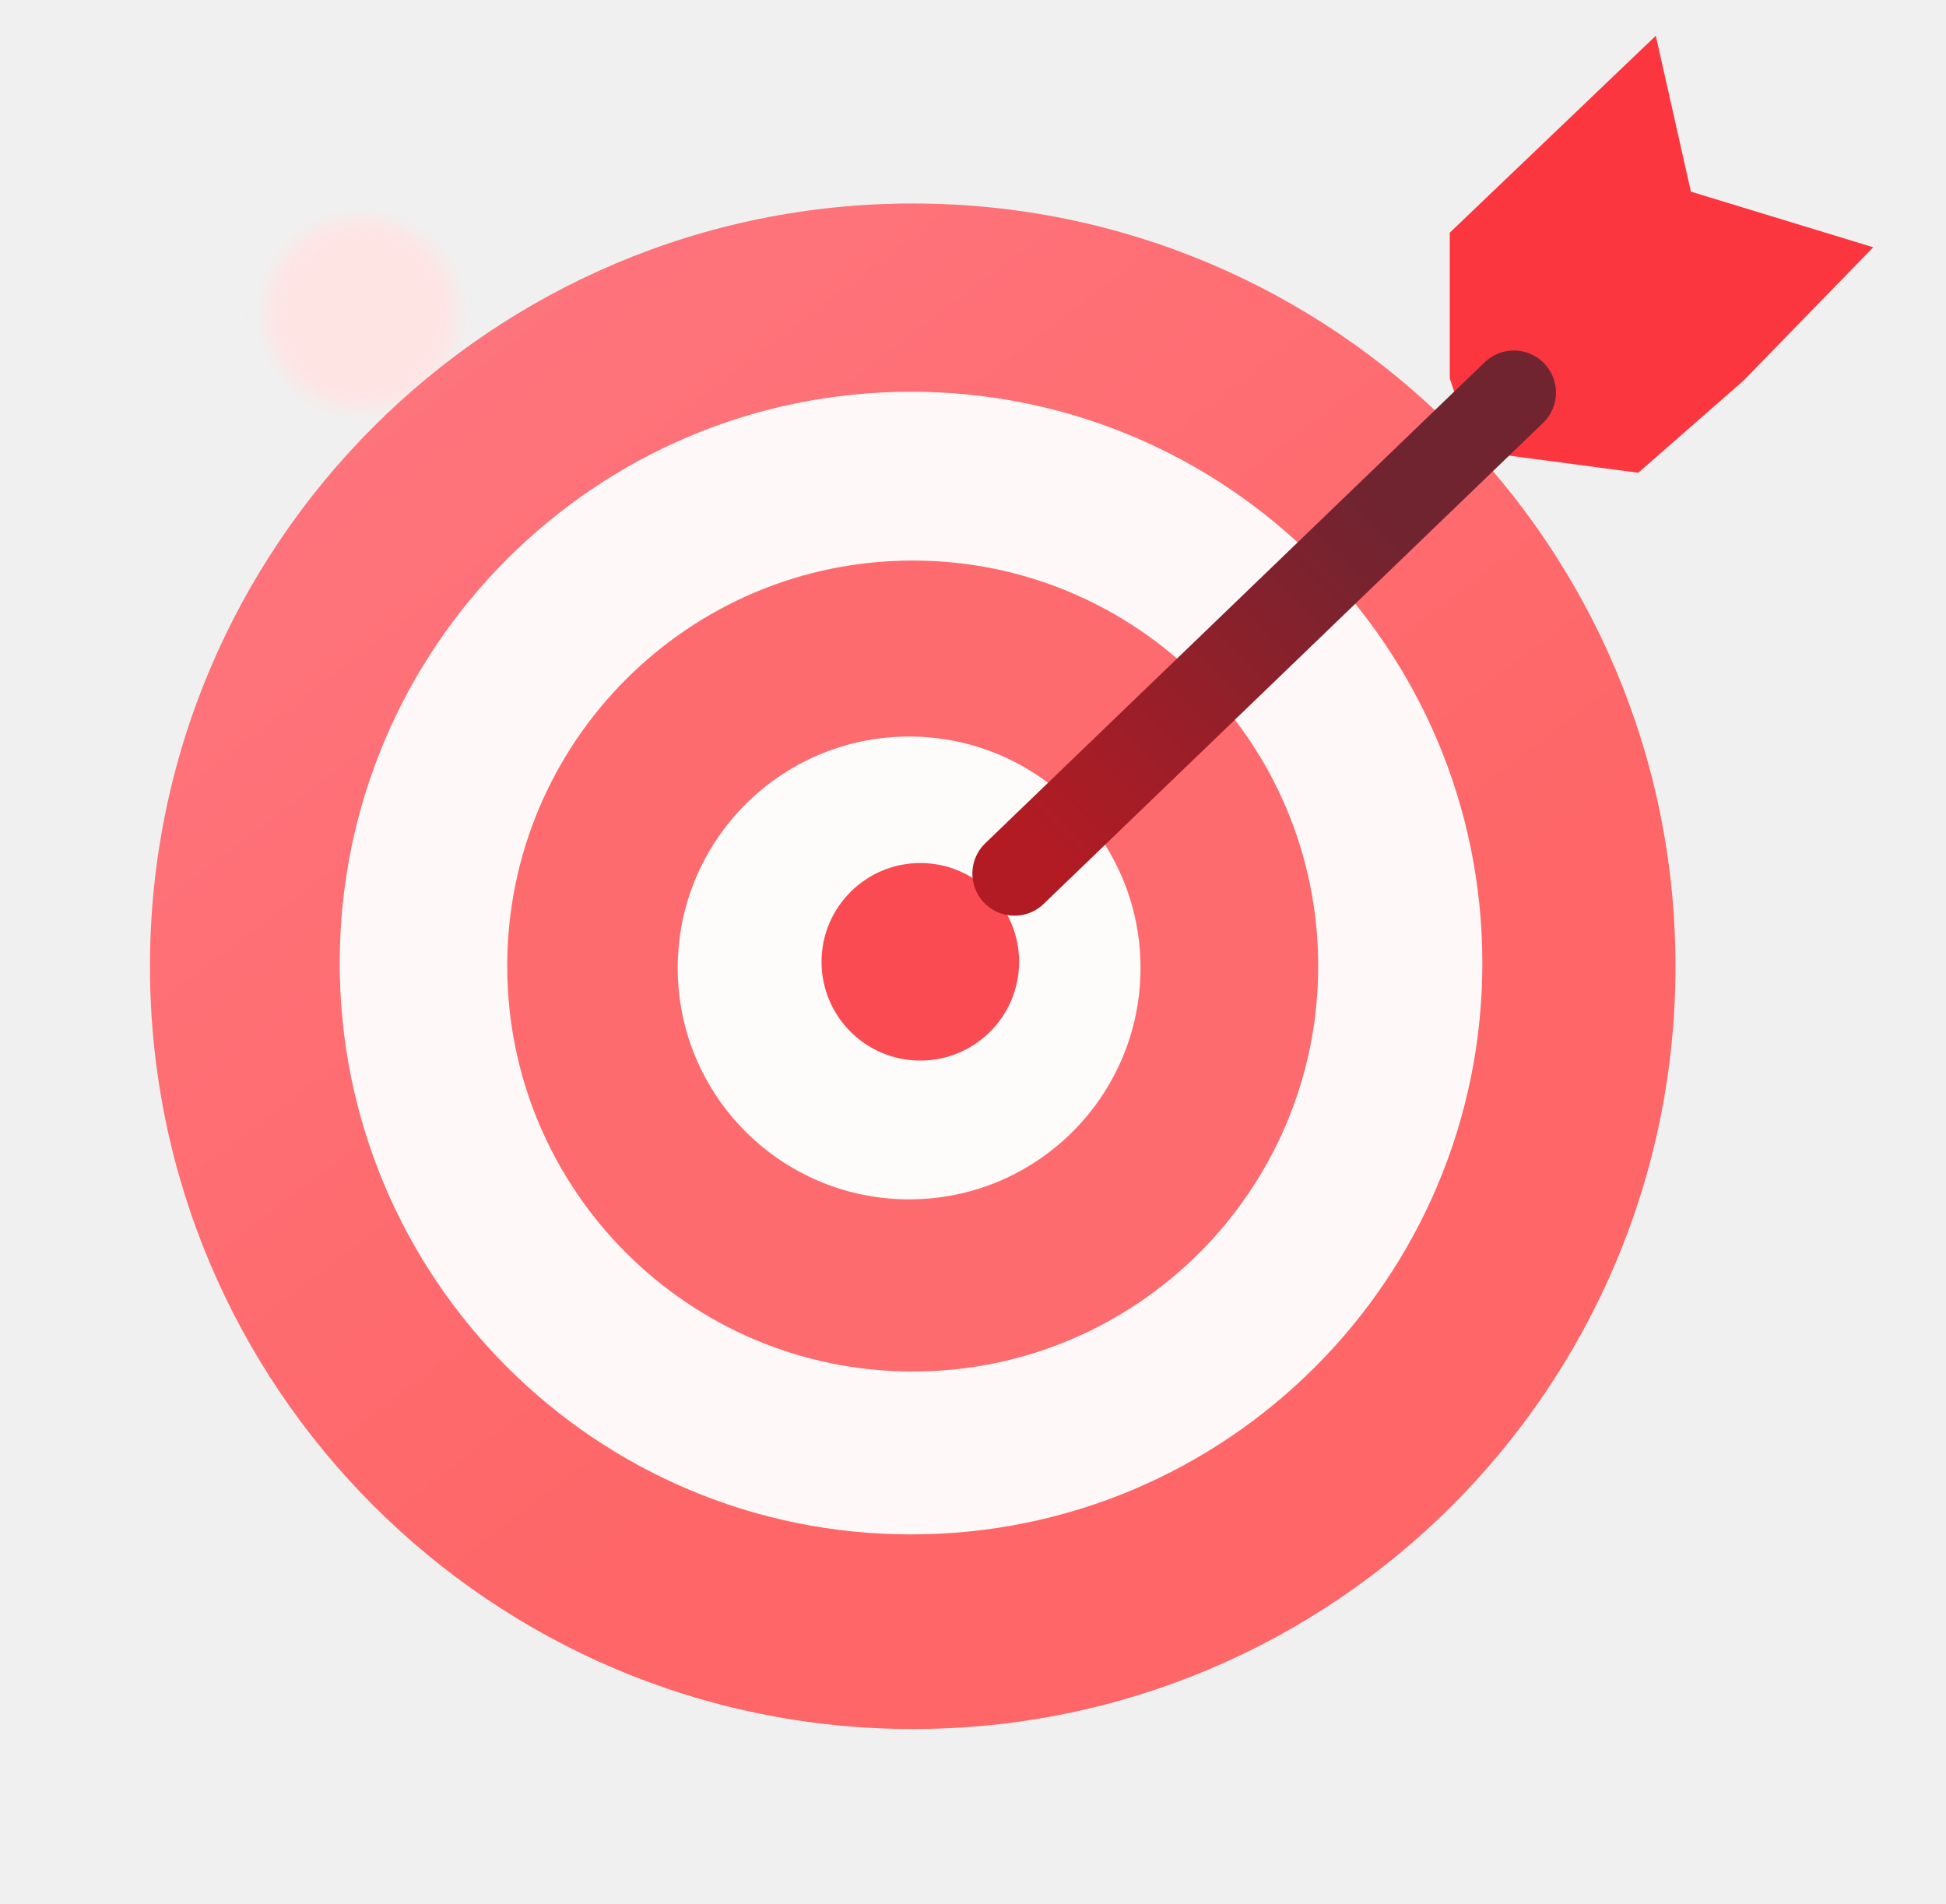
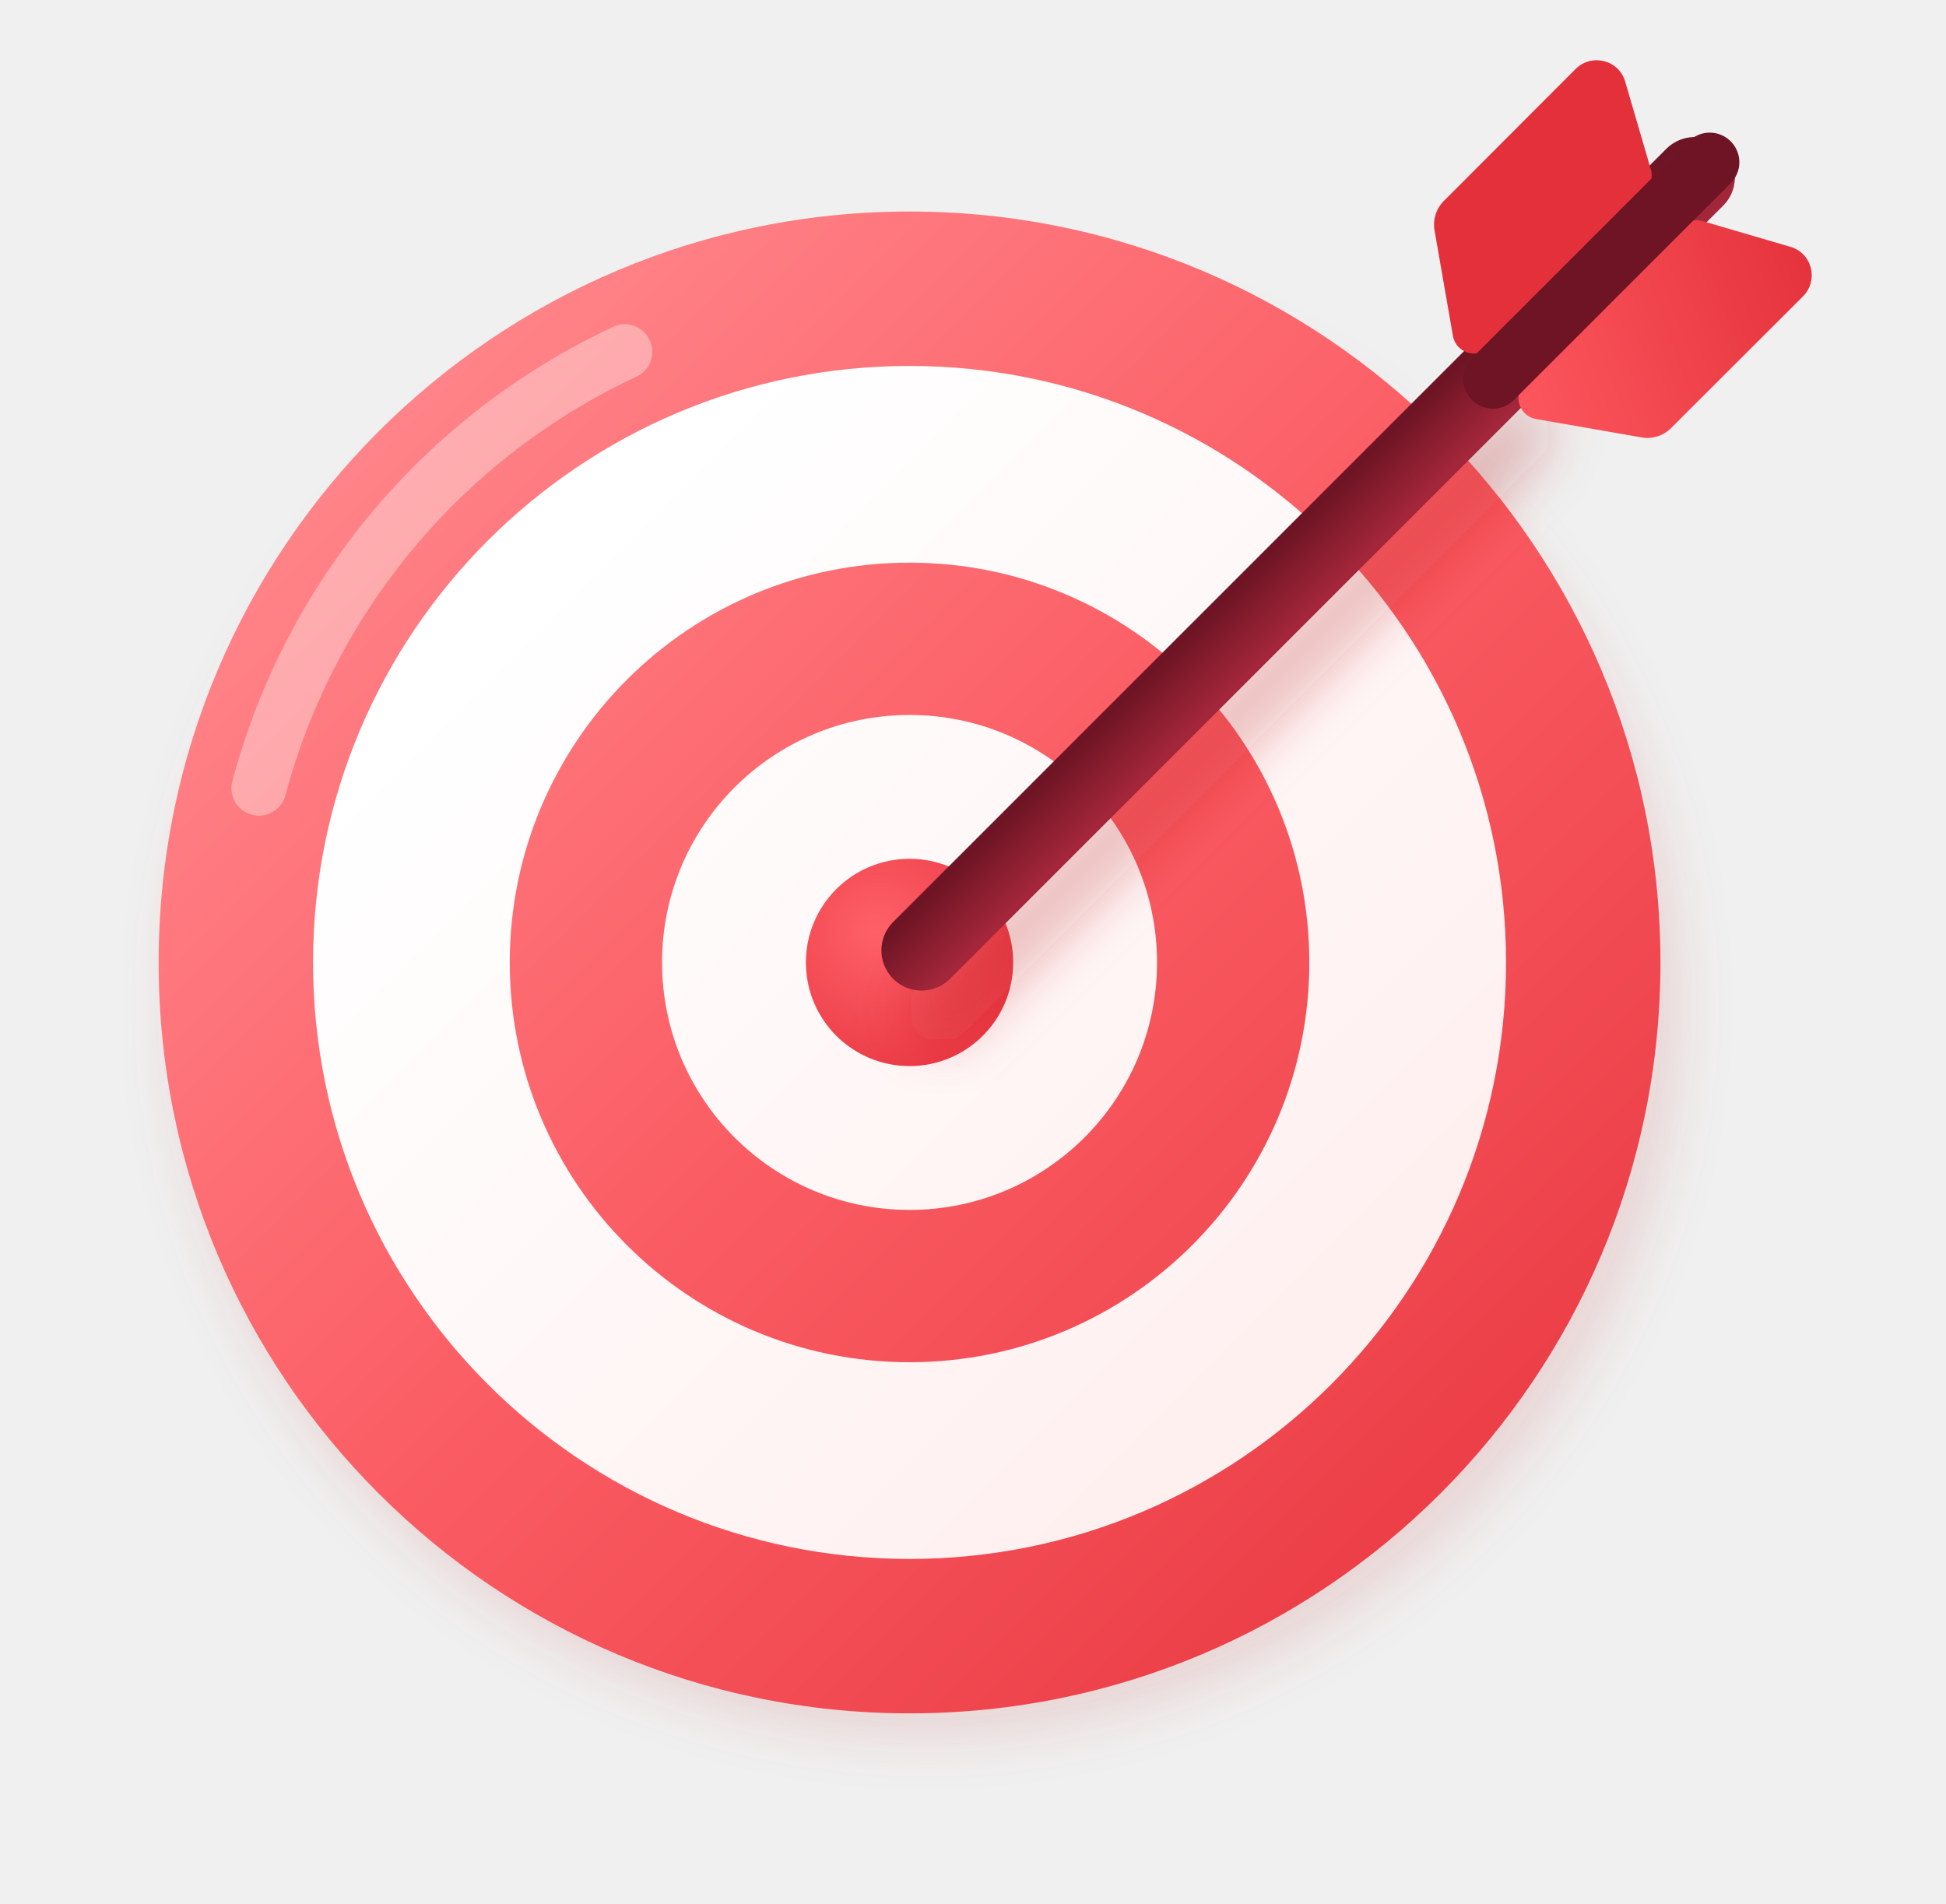
<svg xmlns="http://www.w3.org/2000/svg" viewBox="0 0 92 90" width="92" height="90">
  <defs>
-     <filter id="sfuma-alone" x="-30%" y="-30%" width="160%" height="160%">
-       <feGaussianBlur stdDeviation="0.41" />
+     <filter id="sfuma-ombra" filterUnits="userSpaceOnUse" x="0" y="0" width="92" height="90">
+       <feGaussianBlur stdDeviation="1.3" />
    </filter>
-     <linearGradient id="rosso-anello" gradientUnits="userSpaceOnUse" x1="27.1" y1="5.6" x2="69.24" y2="61.26">
-       <stop offset="0.069" stop-color="#FE747C" />
-       <stop offset="0.811" stop-color="#FE6667" />
+     <linearGradient id="rosso-luce" gradientUnits="userSpaceOnUse" x1="18.15" y1="20.65" x2="67.85" y2="70.35">
+       <stop offset="0" stop-color="#FF8388" />
+       <stop offset="0.5" stop-color="#FB5D64" />
+       <stop offset="1" stop-color="#EC3F48" />
    </linearGradient>
-     <linearGradient id="bordeaux-asta" gradientUnits="userSpaceOnUse" x1="50.09" y1="42.08" x2="69.49" y2="22.74">
-       <stop offset="0.029" stop-color="#B21B24" />
-       <stop offset="0.845" stop-color="#702430" />
+     <linearGradient id="bianco-luce" gradientUnits="userSpaceOnUse" x1="25.25" y1="27.75" x2="60.75" y2="63.25">
+       <stop offset="0" stop-color="#FFFFFF" />
+       <stop offset="1" stop-color="#FFF0F0" />
+     </linearGradient>
+     <radialGradient id="centro-luce" gradientUnits="userSpaceOnUse" cx="41.5" cy="44" r="7.84">
+       <stop offset="0" stop-color="#FF6168" />
+       <stop offset="1" stop-color="#E83642" />
+     </radialGradient>
+     <linearGradient id="asta-luce" gradientUnits="userSpaceOnUse" x1="44.13" y1="46.63" x2="41.87" y2="44.37">
+       <stop offset="0" stop-color="#A3263A" />
+       <stop offset="1" stop-color="#6E1424" />
+     </linearGradient>
+     <linearGradient id="aletta-sinistra-luce" gradientUnits="userSpaceOnUse" x1="69.87" y1="18.63" x2="86.91" y2="12.34">
+       <stop offset="0" stop-color="#FF5A61" />
+       <stop offset="1" stop-color="#E3303A" />
+     </linearGradient>
+     <linearGradient id="aletta-destra-luce" gradientUnits="userSpaceOnUse" x1="69.87" y1="18.63" x2="76.16" y2="1.59">
+       <stop offset="0" stop-color="#E3303A" />
+       <stop offset="1" stop-color="#E3303A" />
    </linearGradient>
  </defs>
-   <circle id="bolla-rosa" cx="17.09" cy="14.82" r="4.51" fill="#FFE4E4" filter="url(#sfuma-alone)" />
+   <ellipse id="bersaglio-ombra" cx="43.8" cy="47.5" rx="35.5" ry="34.5" fill="#B91C1C" opacity="0.14" filter="url(#sfuma-ombra)" />
  <g id="bersaglio">
-     <circle id="anello-esterno" cx="43.15" cy="45.68" r="36.06" fill="url(#rosso-anello)" />
-     <circle id="fascia-bianca-esterna" cx="43.07" cy="45.53" r="27.01" fill="#FEF9F8" />
-     <circle id="anello-interno" cx="43.15" cy="45.67" r="19.17" fill="#FE6B6E" />
-     <circle id="fascia-bianca-interna" cx="42.98" cy="45.76" r="10.94" fill="#FEFBFB" />
-     <circle id="centro" cx="43.51" cy="45.47" r="4.67" fill="#FA4B52" />
+     <circle id="anello-esterno" cx="43" cy="45.5" r="35.5" fill="url(#rosso-luce)" />
+     <circle id="fascia-esterna" cx="43" cy="45.5" r="28.2" fill="url(#bianco-luce)" />
+     <circle id="anello-interno" cx="43" cy="45.5" r="18.9" fill="url(#rosso-luce)" />
+     <circle id="fascia-interna" cx="43" cy="45.5" r="11.7" fill="url(#bianco-luce)" />
+     <circle id="centro" cx="43" cy="45.5" r="4.9" fill="url(#centro-luce)" />
+     <path id="bersaglio-riflesso" d="M12.24 37.26 A31.85 31.85 0 0 1 29.54 16.63" fill="none" stroke="#FFFFFF" stroke-opacity="0.35" stroke-width="2.6" stroke-linecap="round" />
  </g>
  <g id="freccia">
-     <path id="freccia-impennaggio" d="M78.28 1.69 L79.94 9.06 L88.56 11.69 L82.42 18 L77.45 22.35 L69.69 21.32 L68.54 17.89 L68.54 11 Z" fill="#FC363F" />
-     <path id="freccia-asta" d="M47.96 41.3 L71.57 18.56" fill="none" stroke="url(#bordeaux-asta)" stroke-width="3.98" stroke-linecap="round" />
+     <path id="freccia-ombra" d="M44.5 47.7 L71.72 20.48" stroke="#B91C1C" stroke-opacity="0.3" stroke-width="3" stroke-linecap="round" filter="url(#sfuma-ombra)" />
+     <path id="freccia-asta" d="M43.57 44.93 L80.12 8.38" stroke="url(#asta-luce)" stroke-width="3.8" stroke-linecap="round" />
+     <path id="freccia-aletta-sinistra" d="M72.62 19.81 L77.61 20.68 C78.12 20.77 78.65 20.6 79.01 20.23 L85.24 14.01 C85.99 13.25 85.67 11.97 84.65 11.67 L80.48 10.45 C80.13 10.35 79.75 10.45 79.49 10.71 L72.08 18.12 C71.51 18.69 71.82 19.67 72.62 19.81 Z" fill="url(#aletta-sinistra-luce)" />
+     <path id="freccia-aletta-destra" d="M68.69 15.88 L67.82 10.89 C67.73 10.38 67.9 9.85 68.27 9.49 L74.49 3.26 C75.25 2.51 76.53 2.83 76.83 3.85 L78.05 8.02 C78.15 8.37 78.05 8.75 77.79 9.01 L70.38 16.42 C69.81 16.99 68.83 16.68 68.69 15.88 Z" fill="url(#aletta-destra-luce)" />
+     <path id="freccia-cocca" d="M70.58 17.92 L80.83 7.67" stroke="#6E1424" stroke-width="2.8" stroke-linecap="round" />
  </g>
</svg>
